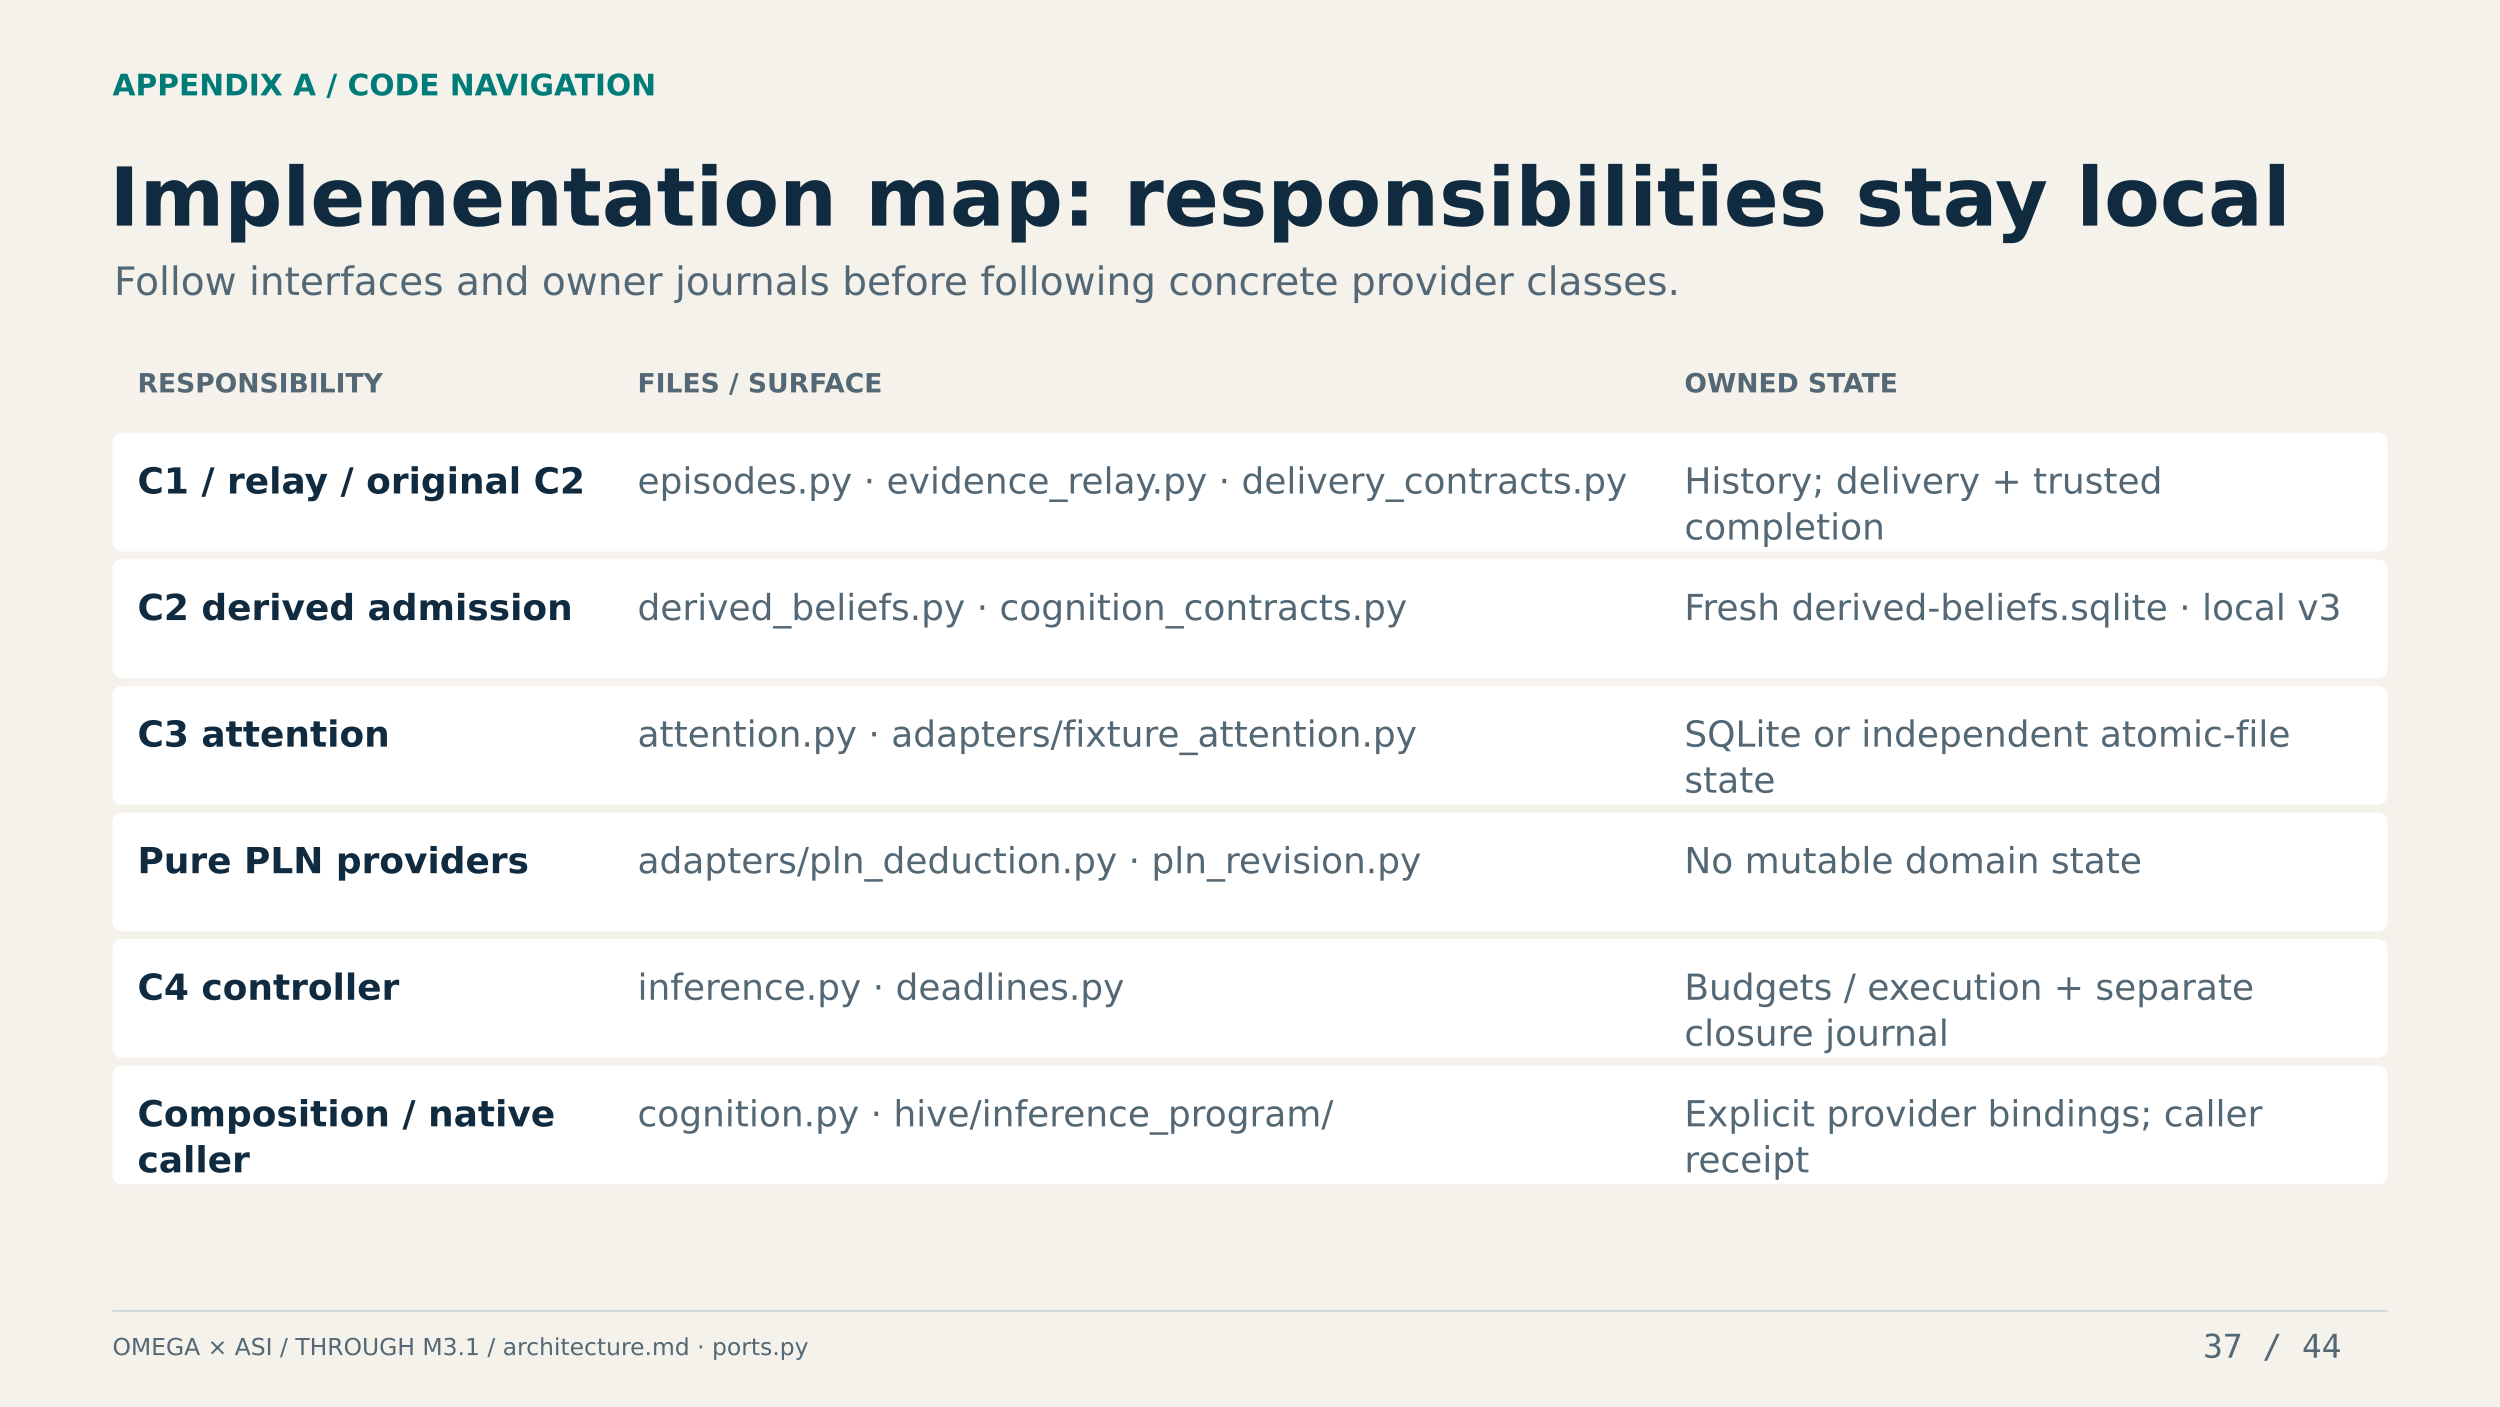
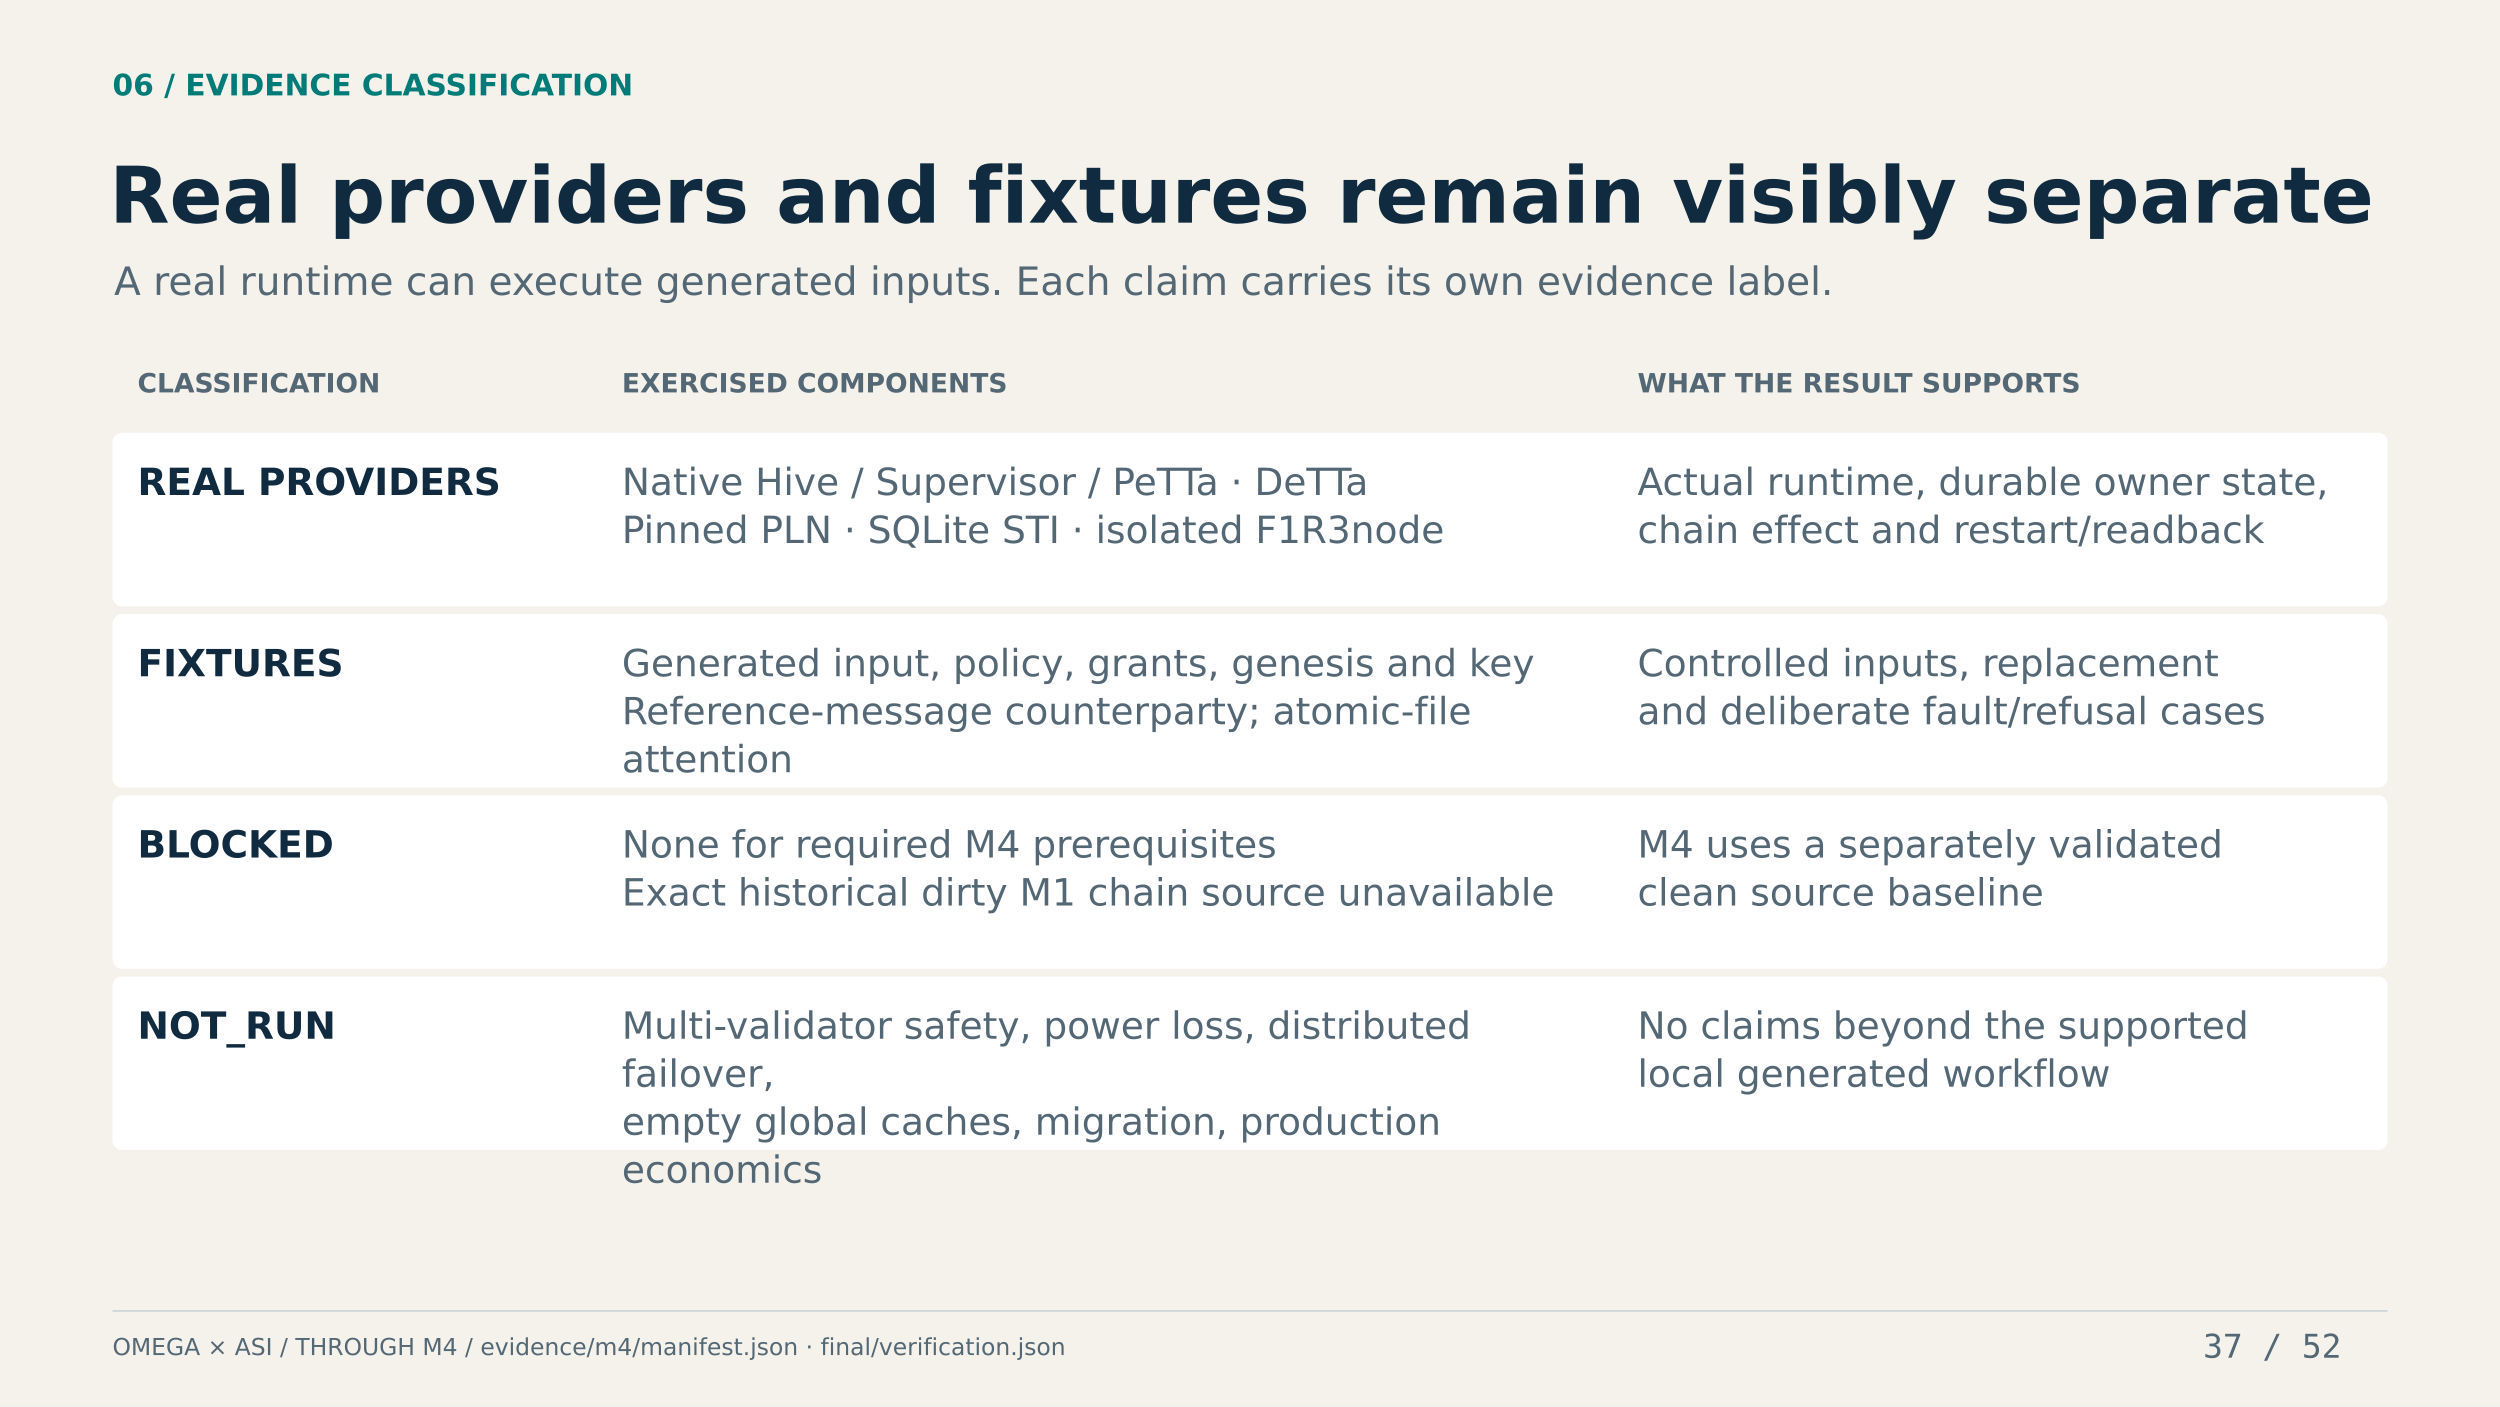
<svg xmlns="http://www.w3.org/2000/svg" width="1600" height="900" viewBox="0 0 1600 900" role="img" aria-labelledby="title desc">
  <rect width="1600" height="900" fill="#F4F2EB" />
-   <text x="72" y="61.05" font-family="DejaVu Sans" font-size="19" font-weight="700" fill="#007C78">APPENDIX A / CODE NAVIGATION</text>
-   <text x="70" y="144.4" font-family="DejaVu Sans" font-size="52" font-weight="700" fill="#102B3F">Implementation map: responsibilities stay local</text>
-   <text x="73" y="188.75" font-family="DejaVu Sans" font-size="25" font-weight="400" fill="#536775">Follow interfaces and owner journals before following concrete provider classes.</text>
-   <text x="88" y="251.15" font-family="DejaVu Sans" font-size="17" font-weight="700" fill="#536775">RESPONSIBILITY</text>
-   <text x="408" y="251.15" font-family="DejaVu Sans" font-size="17" font-weight="700" fill="#536775">FILES / SURFACE</text>
-   <text x="1078" y="251.15" font-family="DejaVu Sans" font-size="17" font-weight="700" fill="#536775">OWNED STATE</text>
-   <rect x="72" y="277" width="1456" height="76" rx="6" fill="#FFFFFF" />
-   <text x="88" y="315.85" font-family="DejaVu Sans" font-size="23" font-weight="700" fill="#102B3F">C1 / relay / original C2</text>
-   <text x="408" y="315.85" font-family="DejaVu Sans" font-size="23" font-weight="400" fill="#536775">episodes.py · evidence_relay.py · delivery_contracts.py</text>
-   <text x="1078" y="315.85" font-family="DejaVu Sans" font-size="23" font-weight="400" fill="#536775">History; delivery + trusted</text>
-   <text x="1078" y="345.29" font-family="DejaVu Sans" font-size="23" font-weight="400" fill="#536775">completion</text>
-   <rect x="72" y="358" width="1456" height="76" rx="6" fill="#FFFFFF" />
-   <text x="88" y="396.85" font-family="DejaVu Sans" font-size="23" font-weight="700" fill="#102B3F">C2 derived admission</text>
-   <text x="408" y="396.85" font-family="DejaVu Sans" font-size="23" font-weight="400" fill="#536775">derived_beliefs.py · cognition_contracts.py</text>
-   <text x="1078" y="396.85" font-family="DejaVu Sans" font-size="23" font-weight="400" fill="#536775">Fresh derived-beliefs.sqlite · local v3</text>
-   <rect x="72" y="439" width="1456" height="76" rx="6" fill="#FFFFFF" />
-   <text x="88" y="477.85" font-family="DejaVu Sans" font-size="23" font-weight="700" fill="#102B3F">C3 attention</text>
-   <text x="408" y="477.85" font-family="DejaVu Sans" font-size="23" font-weight="400" fill="#536775">attention.py · adapters/fixture_attention.py</text>
-   <text x="1078" y="477.85" font-family="DejaVu Sans" font-size="23" font-weight="400" fill="#536775">SQLite or independent atomic-file</text>
-   <text x="1078" y="507.29" font-family="DejaVu Sans" font-size="23" font-weight="400" fill="#536775">state</text>
-   <rect x="72" y="520" width="1456" height="76" rx="6" fill="#FFFFFF" />
-   <text x="88" y="558.85" font-family="DejaVu Sans" font-size="23" font-weight="700" fill="#102B3F">Pure PLN providers</text>
-   <text x="408" y="558.85" font-family="DejaVu Sans" font-size="23" font-weight="400" fill="#536775">adapters/pln_deduction.py · pln_revision.py</text>
-   <text x="1078" y="558.85" font-family="DejaVu Sans" font-size="23" font-weight="400" fill="#536775">No mutable domain state</text>
-   <rect x="72" y="601" width="1456" height="76" rx="6" fill="#FFFFFF" />
-   <text x="88" y="639.85" font-family="DejaVu Sans" font-size="23" font-weight="700" fill="#102B3F">C4 controller</text>
-   <text x="408" y="639.85" font-family="DejaVu Sans" font-size="23" font-weight="400" fill="#536775">inference.py · deadlines.py</text>
-   <text x="1078" y="639.85" font-family="DejaVu Sans" font-size="23" font-weight="400" fill="#536775">Budgets / execution + separate</text>
-   <text x="1078" y="669.29" font-family="DejaVu Sans" font-size="23" font-weight="400" fill="#536775">closure journal</text>
-   <rect x="72" y="682" width="1456" height="76" rx="6" fill="#FFFFFF" />
-   <text x="88" y="720.85" font-family="DejaVu Sans" font-size="23" font-weight="700" fill="#102B3F">Composition / native</text>
-   <text x="88" y="750.29" font-family="DejaVu Sans" font-size="23" font-weight="700" fill="#102B3F">caller</text>
-   <text x="408" y="720.85" font-family="DejaVu Sans" font-size="23" font-weight="400" fill="#536775">cognition.py · hive/inference_program/</text>
-   <text x="1078" y="720.85" font-family="DejaVu Sans" font-size="23" font-weight="400" fill="#536775">Explicit provider bindings; caller</text>
-   <text x="1078" y="750.29" font-family="DejaVu Sans" font-size="23" font-weight="400" fill="#536775">receipt</text>
+   <text x="72" y="61.05" font-family="DejaVu Sans" font-size="19" font-weight="700" fill="#007C78">06 / EVIDENCE CLASSIFICATION</text>
+   <text x="70" y="142.5" font-family="DejaVu Sans" font-size="50" font-weight="700" fill="#102B3F">Real providers and fixtures remain visibly separate</text>
+   <text x="73" y="188.75" font-family="DejaVu Sans" font-size="25" font-weight="400" fill="#536775">A real runtime can execute generated inputs. Each claim carries its own evidence label.</text>
+   <text x="88" y="251.15" font-family="DejaVu Sans" font-size="17" font-weight="700" fill="#536775">CLASSIFICATION</text>
+   <text x="398" y="251.15" font-family="DejaVu Sans" font-size="17" font-weight="700" fill="#536775">EXERCISED COMPONENTS</text>
+   <text x="1048" y="251.15" font-family="DejaVu Sans" font-size="17" font-weight="700" fill="#536775">WHAT THE RESULT SUPPORTS</text>
+   <rect x="72" y="277" width="1456" height="111" rx="6" fill="#FFFFFF" />
+   <text x="88" y="316.8" font-family="DejaVu Sans" font-size="24" font-weight="700" fill="#102B3F">REAL PROVIDERS</text>
+   <text x="398" y="316.8" font-family="DejaVu Sans" font-size="24" font-weight="400" fill="#536775">Native Hive / Supervisor / PeTTa · DeTTa</text>
+   <text x="398" y="347.52" font-family="DejaVu Sans" font-size="24" font-weight="400" fill="#536775">Pinned PLN · SQLite STI · isolated F1R3node</text>
+   <text x="1048" y="316.8" font-family="DejaVu Sans" font-size="24" font-weight="400" fill="#536775">Actual runtime, durable owner state,</text>
+   <text x="1048" y="347.52" font-family="DejaVu Sans" font-size="24" font-weight="400" fill="#536775">chain effect and restart/readback</text>
+   <rect x="72" y="393" width="1456" height="111" rx="6" fill="#FFFFFF" />
+   <text x="88" y="432.8" font-family="DejaVu Sans" font-size="24" font-weight="700" fill="#102B3F">FIXTURES</text>
+   <text x="398" y="432.8" font-family="DejaVu Sans" font-size="24" font-weight="400" fill="#536775">Generated input, policy, grants, genesis and key</text>
+   <text x="398" y="463.52" font-family="DejaVu Sans" font-size="24" font-weight="400" fill="#536775">Reference-message counterparty; atomic-file</text>
+   <text x="398" y="494.24" font-family="DejaVu Sans" font-size="24" font-weight="400" fill="#536775">attention</text>
+   <text x="1048" y="432.8" font-family="DejaVu Sans" font-size="24" font-weight="400" fill="#536775">Controlled inputs, replacement</text>
+   <text x="1048" y="463.52" font-family="DejaVu Sans" font-size="24" font-weight="400" fill="#536775">and deliberate fault/refusal cases</text>
+   <rect x="72" y="509" width="1456" height="111" rx="6" fill="#FFFFFF" />
+   <text x="88" y="548.8" font-family="DejaVu Sans" font-size="24" font-weight="700" fill="#102B3F">BLOCKED</text>
+   <text x="398" y="548.8" font-family="DejaVu Sans" font-size="24" font-weight="400" fill="#536775">None for required M4 prerequisites</text>
+   <text x="398" y="579.52" font-family="DejaVu Sans" font-size="24" font-weight="400" fill="#536775">Exact historical dirty M1 chain source unavailable</text>
+   <text x="1048" y="548.8" font-family="DejaVu Sans" font-size="24" font-weight="400" fill="#536775">M4 uses a separately validated</text>
+   <text x="1048" y="579.52" font-family="DejaVu Sans" font-size="24" font-weight="400" fill="#536775">clean source baseline</text>
+   <rect x="72" y="625" width="1456" height="111" rx="6" fill="#FFFFFF" />
+   <text x="88" y="664.8" font-family="DejaVu Sans" font-size="24" font-weight="700" fill="#102B3F">NOT_RUN</text>
+   <text x="398" y="664.8" font-family="DejaVu Sans" font-size="24" font-weight="400" fill="#536775">Multi-validator safety, power loss, distributed</text>
+   <text x="398" y="695.52" font-family="DejaVu Sans" font-size="24" font-weight="400" fill="#536775">failover,</text>
+   <text x="398" y="726.24" font-family="DejaVu Sans" font-size="24" font-weight="400" fill="#536775">empty global caches, migration, production</text>
+   <text x="398" y="756.96" font-family="DejaVu Sans" font-size="24" font-weight="400" fill="#536775">economics</text>
+   <text x="1048" y="664.8" font-family="DejaVu Sans" font-size="24" font-weight="400" fill="#536775">No claims beyond the supported</text>
+   <text x="1048" y="695.52" font-family="DejaVu Sans" font-size="24" font-weight="400" fill="#536775">local generated workflow</text>
  <line x1="72" y1="839" x2="1528" y2="839" stroke="#C9D2D4" stroke-width="1" />
-   <text x="72" y="867.25" font-family="DejaVu Sans" font-size="15" font-weight="400" fill="#536775">OMEGA × ASI / THROUGH M3.1 / architecture.md · ports.py</text>
-   <text x="1410" y="868.95" font-family="DejaVu Sans Mono" font-size="21" font-weight="400" fill="#536775">37 / 44</text>
+   <text x="72" y="867.25" font-family="DejaVu Sans" font-size="15" font-weight="400" fill="#536775">OMEGA × ASI / THROUGH M4 / evidence/m4/manifest.json · final/verification.json</text>
+   <text x="1410" y="868.95" font-family="DejaVu Sans Mono" font-size="21" font-weight="400" fill="#536775">37 / 52</text>
</svg>
